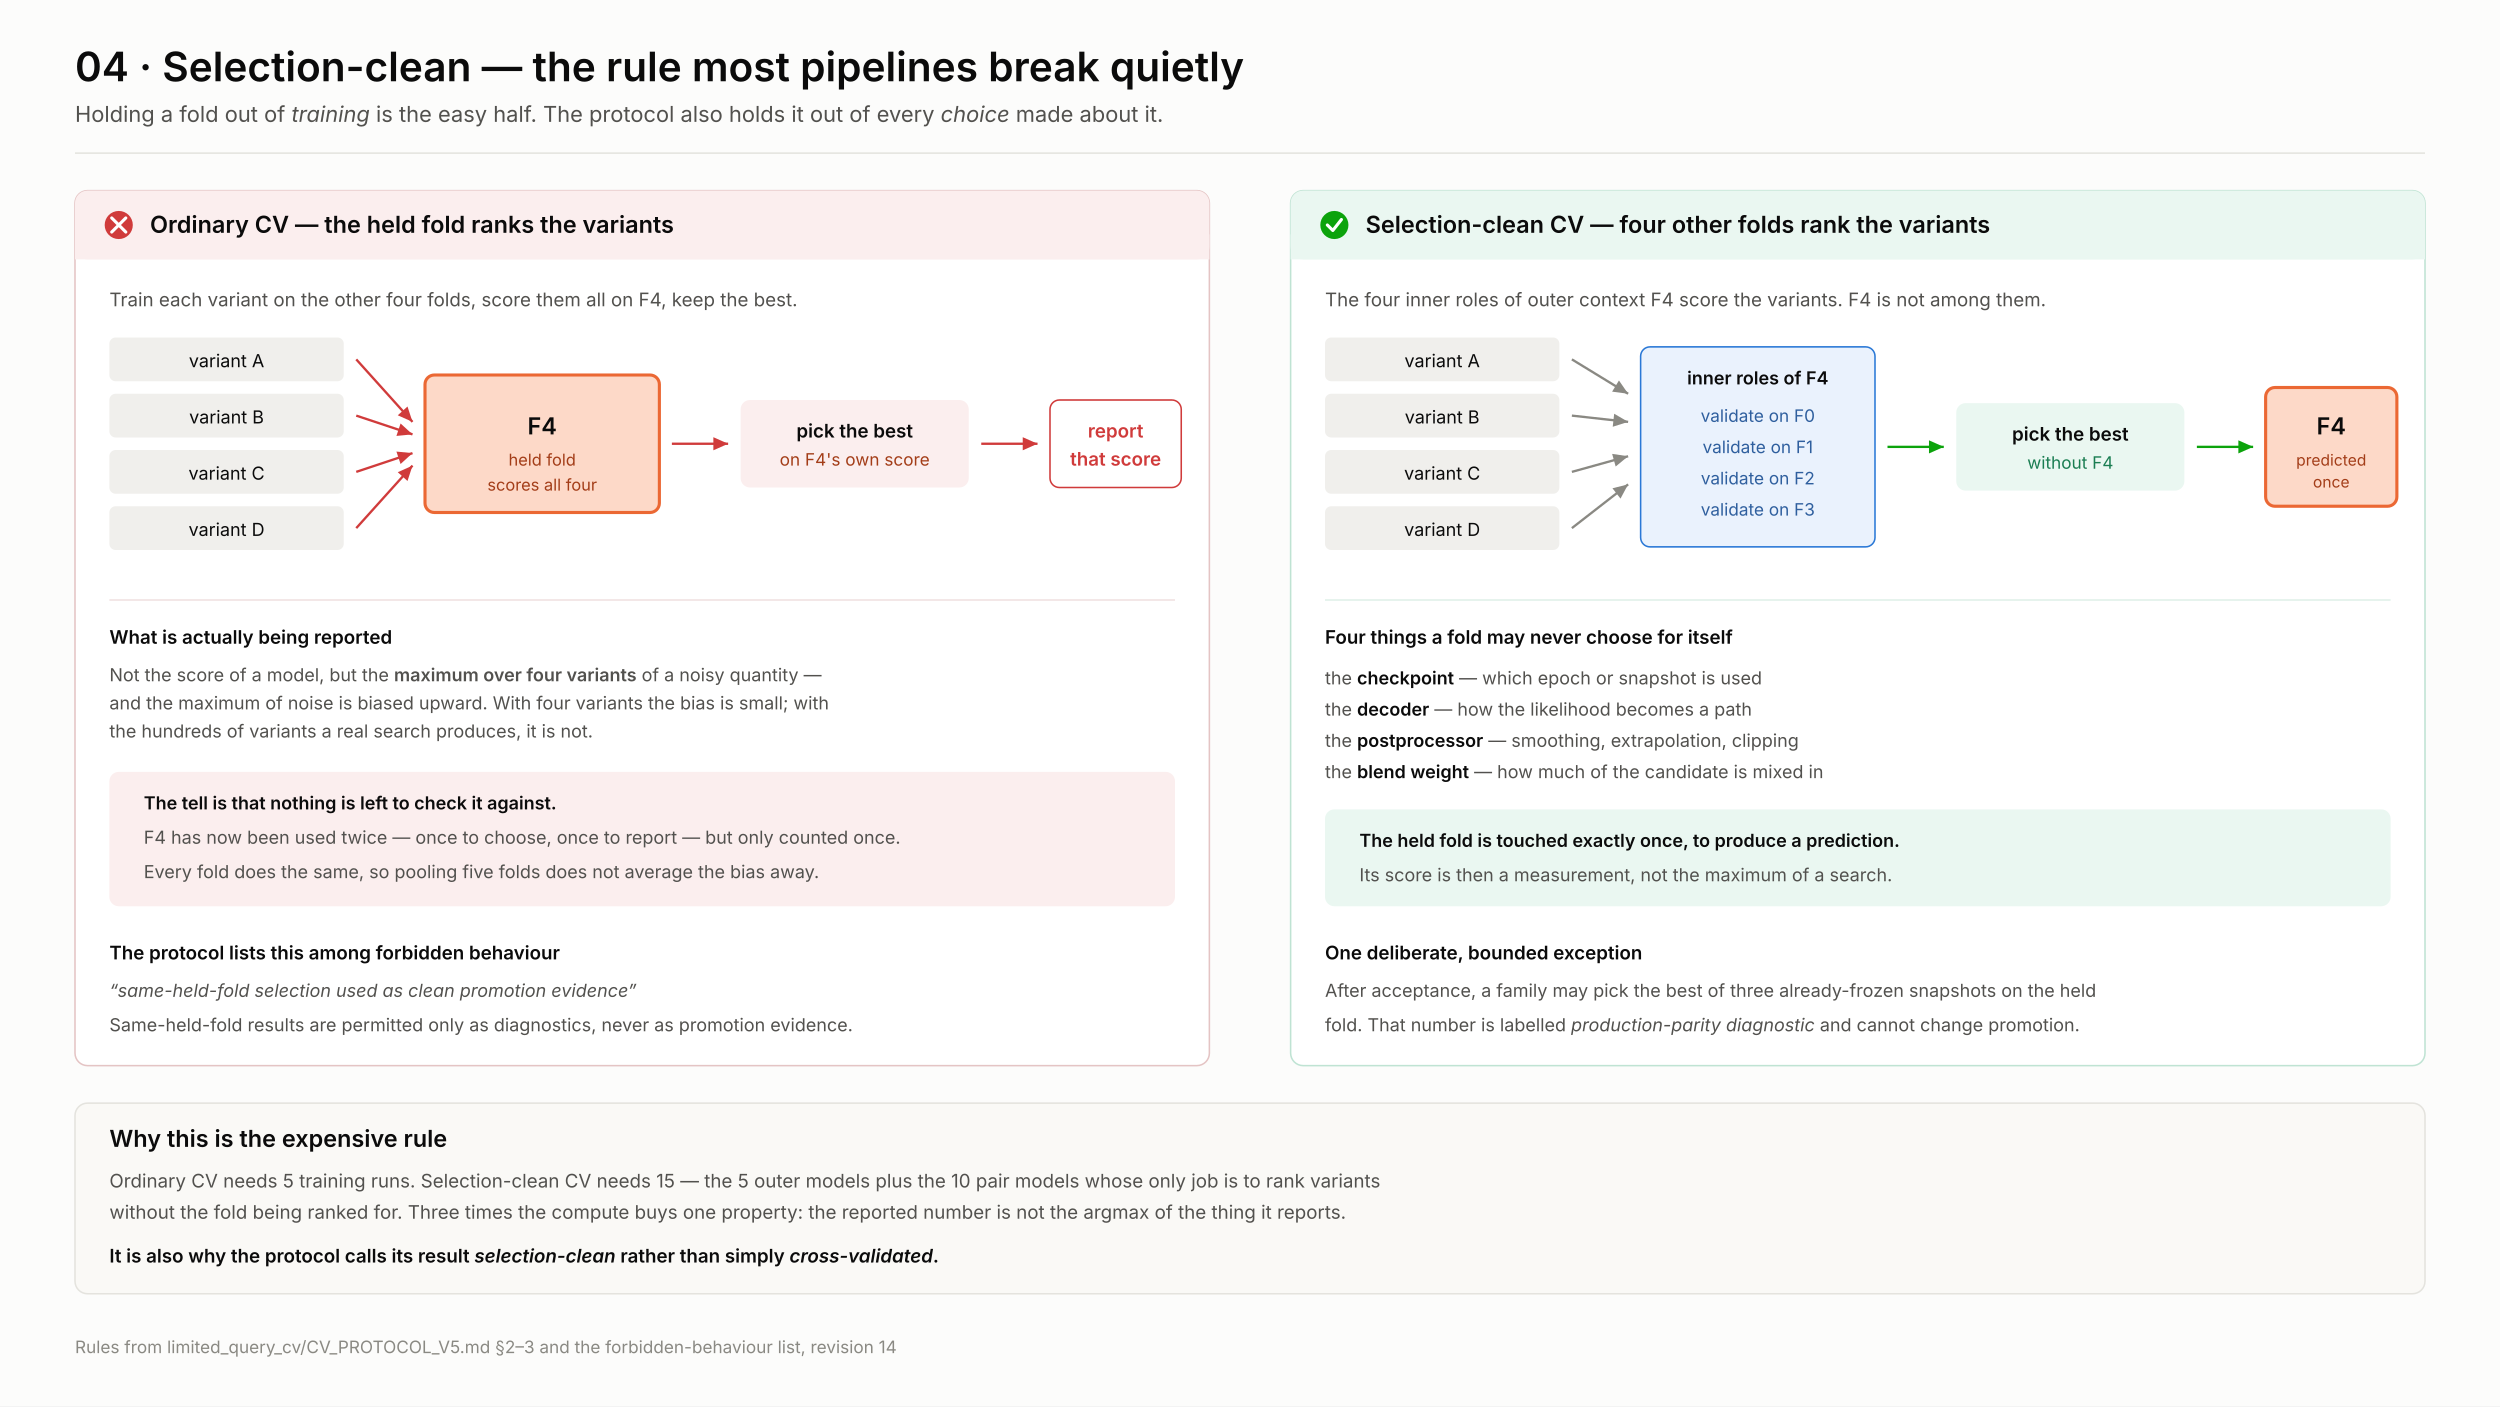
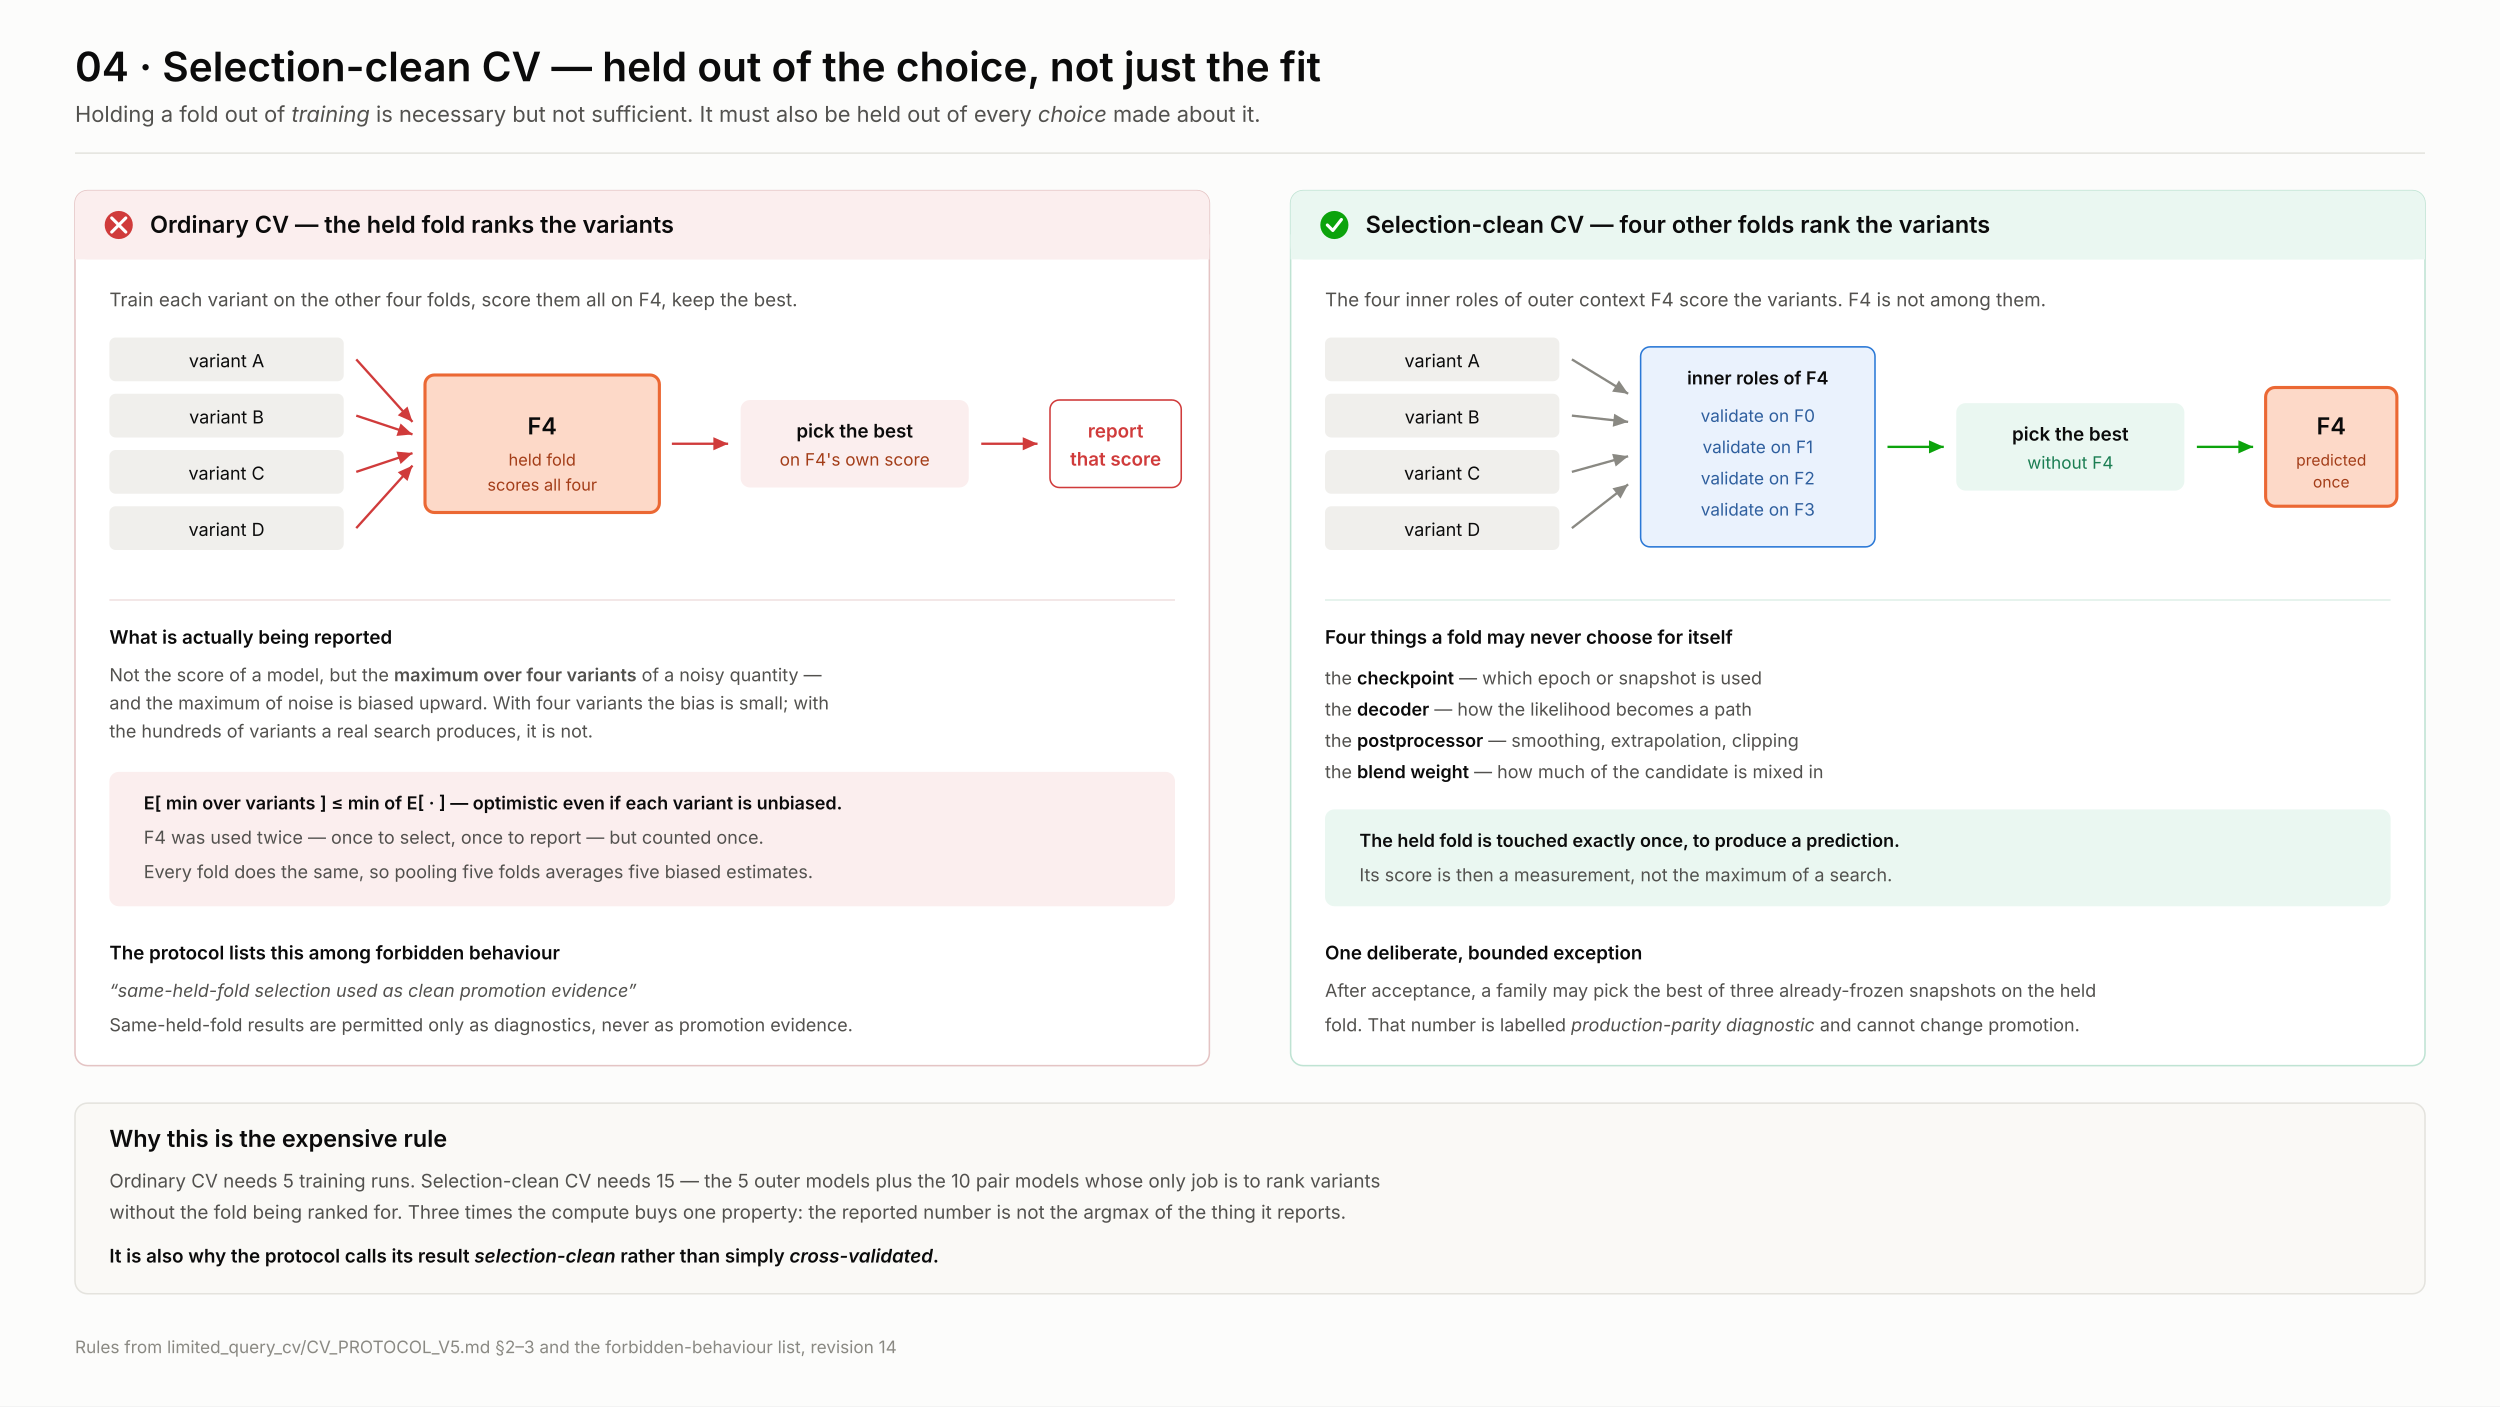
<svg xmlns="http://www.w3.org/2000/svg" viewBox="0 0 1600 900" width="1600" height="900" font-family="Inter, 'Helvetica Neue', Helvetica, Arial, sans-serif">
  <defs>
    <marker id="arrow" viewBox="0 0 10 10" refX="9" refY="5" markerWidth="7" markerHeight="7" orient="auto-start-reverse">
      <path d="M 0 1 L 9 5 L 0 9 z" fill="#8a8983" />
    </marker>
    <marker id="arrowRed" viewBox="0 0 10 10" refX="9" refY="5" markerWidth="7" markerHeight="7" orient="auto-start-reverse">
      <path d="M 0 1 L 9 5 L 0 9 z" fill="#d03b3b" />
    </marker>
    <marker id="arrowGreen" viewBox="0 0 10 10" refX="9" refY="5" markerWidth="7" markerHeight="7" orient="auto-start-reverse">
      <path d="M 0 1 L 9 5 L 0 9 z" fill="#0ca30c" />
    </marker>
  </defs>
  <rect width="1600" height="900" fill="#fcfcfb" />
-   <text x="48" y="52" font-size="26" font-weight="600" fill="#0b0b0b">04 · Selection-clean — the rule most pipelines break quietly</text>
-   <text x="48" y="78" font-size="14" fill="#52514e">Holding a fold out of <tspan font-style="italic">training</tspan> is the easy half. The protocol also holds it out of every <tspan font-style="italic">choice</tspan> made about it.</text>
+   <text x="48" y="52" font-size="26" font-weight="600" fill="#0b0b0b">04 · Selection-clean CV — held out of the choice, not just the fit</text>
+   <text x="48" y="78" font-size="14" fill="#52514e">Holding a fold out of <tspan font-style="italic">training</tspan> is necessary but not sufficient. It must also be held out of every <tspan font-style="italic">choice</tspan> made about it.</text>
  <line x1="48" y1="98" x2="1552" y2="98" stroke="#e4e3de" />
  <rect x="48" y="122" width="726" height="560" rx="8" fill="#ffffff" stroke="#e4c4c4" />
  <rect x="48" y="122" width="726" height="44" rx="8" fill="#fbeeee" />
  <rect x="48" y="150" width="726" height="16" fill="#fbeeee" />
  <circle cx="76" cy="144" r="9" fill="#d03b3b" />
  <path d="M 71.5 139.5 L 80.5 148.5 M 80.5 139.5 L 71.5 148.5" stroke="#ffffff" stroke-width="2" stroke-linecap="round" />
  <text x="96" y="149" font-size="15" font-weight="600" fill="#0b0b0b">Ordinary CV — the held fold ranks the variants</text>
  <text x="70" y="196" font-size="12" fill="#52514e">Train each variant on the other four folds, score them all on F4, keep the best.</text>
  <g font-size="11.5">
    <rect x="70" y="216" width="150" height="28" rx="4" fill="#f0efec" />
    <text x="145" y="235" text-anchor="middle" fill="#0b0b0b">variant A</text>
    <rect x="70" y="252" width="150" height="28" rx="4" fill="#f0efec" />
    <text x="145" y="271" text-anchor="middle" fill="#0b0b0b">variant B</text>
    <rect x="70" y="288" width="150" height="28" rx="4" fill="#f0efec" />
    <text x="145" y="307" text-anchor="middle" fill="#0b0b0b">variant C</text>
    <rect x="70" y="324" width="150" height="28" rx="4" fill="#f0efec" />
    <text x="145" y="343" text-anchor="middle" fill="#0b0b0b">variant D</text>
  </g>
  <line x1="228" y1="230" x2="264" y2="270" stroke="#d03b3b" stroke-width="1.5" marker-end="url(#arrowRed)" />
  <line x1="228" y1="266" x2="264" y2="278" stroke="#d03b3b" stroke-width="1.5" marker-end="url(#arrowRed)" />
  <line x1="228" y1="302" x2="264" y2="290" stroke="#d03b3b" stroke-width="1.5" marker-end="url(#arrowRed)" />
  <line x1="228" y1="338" x2="264" y2="298" stroke="#d03b3b" stroke-width="1.5" marker-end="url(#arrowRed)" />
  <rect x="272" y="240" width="150" height="88" rx="6" fill="#fdd9c8" stroke="#eb6834" stroke-width="2" />
  <text x="347" y="278" font-size="15" font-weight="600" fill="#0b0b0b" text-anchor="middle">F4</text>
  <text x="347" y="298" font-size="10.5" fill="#a33d18" text-anchor="middle">held fold</text>
  <text x="347" y="314" font-size="10.5" fill="#a33d18" text-anchor="middle">scores all four</text>
  <line x1="430" y1="284" x2="466" y2="284" stroke="#d03b3b" stroke-width="1.5" marker-end="url(#arrowRed)" />
  <rect x="474" y="256" width="146" height="56" rx="6" fill="#fbeeee" />
  <text x="547" y="280" font-size="12" font-weight="600" fill="#0b0b0b" text-anchor="middle">pick the best</text>
  <text x="547" y="298" font-size="11" fill="#a33d18" text-anchor="middle">on F4's own score</text>
  <line x1="628" y1="284" x2="664" y2="284" stroke="#d03b3b" stroke-width="1.5" marker-end="url(#arrowRed)" />
  <rect x="672" y="256" width="84" height="56" rx="6" fill="#ffffff" stroke="#d03b3b" />
  <text x="714" y="280" font-size="12" font-weight="600" fill="#d03b3b" text-anchor="middle">report</text>
  <text x="714" y="298" font-size="12" font-weight="600" fill="#d03b3b" text-anchor="middle">that score</text>
  <line x1="70" y1="384" x2="752" y2="384" stroke="#f0e0e0" />
  <text x="70" y="412" font-size="12" font-weight="600" fill="#0b0b0b">What is actually being reported</text>
  <text x="70" y="436" font-size="11.5" fill="#52514e">Not the score of a model, but the <tspan font-weight="600">maximum over four variants</tspan> of a noisy quantity —</text>
  <text x="70" y="454" font-size="11.5" fill="#52514e">and the maximum of noise is biased upward. With four variants the bias is small; with</text>
  <text x="70" y="472" font-size="11.5" fill="#52514e">the hundreds of variants a real search produces, it is not.</text>
  <rect x="70" y="494" width="682" height="86" rx="6" fill="#fbeeee" />
-   <text x="92" y="518" font-size="11.5" font-weight="600" fill="#0b0b0b">The tell is that nothing is left to check it against.</text>
-   <text x="92" y="540" font-size="11.5" fill="#52514e">F4 has now been used twice — once to choose, once to report — but only counted once.</text>
-   <text x="92" y="562" font-size="11.5" fill="#52514e">Every fold does the same, so pooling five folds does not average the bias away.</text>
+   <text x="92" y="518" font-size="11.5" font-weight="600" fill="#0b0b0b">E[ min over variants ] ≤ min of E[ · ] — optimistic even if each variant is unbiased.</text>
+   <text x="92" y="540" font-size="11.5" fill="#52514e">F4 was used twice — once to select, once to report — but counted once.</text>
+   <text x="92" y="562" font-size="11.5" fill="#52514e">Every fold does the same, so pooling five folds averages five biased estimates.</text>
  <text x="70" y="614" font-size="12" font-weight="600" fill="#0b0b0b">The protocol lists this among forbidden behaviour</text>
  <text x="70" y="638" font-size="11.5" font-style="italic" fill="#52514e">“same-held-fold selection used as clean promotion evidence”</text>
  <text x="70" y="660" font-size="11.5" fill="#52514e">Same-held-fold results are permitted only as diagnostics, never as promotion evidence.</text>
  <rect x="826" y="122" width="726" height="560" rx="8" fill="#ffffff" stroke="#bfe3d3" />
  <rect x="826" y="122" width="726" height="44" rx="8" fill="#eaf7f1" />
  <rect x="826" y="150" width="726" height="16" fill="#eaf7f1" />
  <circle cx="854" cy="144" r="9" fill="#0ca30c" />
  <path d="M 849.5 144 L 853 147.5 L 858.5 140.5" fill="none" stroke="#ffffff" stroke-width="2" stroke-linecap="round" stroke-linejoin="round" />
  <text x="874" y="149" font-size="15" font-weight="600" fill="#0b0b0b">Selection-clean CV — four other folds rank the variants</text>
  <text x="848" y="196" font-size="12" fill="#52514e">The four inner roles of outer context F4 score the variants. F4 is not among them.</text>
  <g font-size="11.5">
    <rect x="848" y="216" width="150" height="28" rx="4" fill="#f0efec" />
    <text x="923" y="235" text-anchor="middle" fill="#0b0b0b">variant A</text>
    <rect x="848" y="252" width="150" height="28" rx="4" fill="#f0efec" />
    <text x="923" y="271" text-anchor="middle" fill="#0b0b0b">variant B</text>
    <rect x="848" y="288" width="150" height="28" rx="4" fill="#f0efec" />
    <text x="923" y="307" text-anchor="middle" fill="#0b0b0b">variant C</text>
    <rect x="848" y="324" width="150" height="28" rx="4" fill="#f0efec" />
    <text x="923" y="343" text-anchor="middle" fill="#0b0b0b">variant D</text>
  </g>
  <line x1="1006" y1="230" x2="1042" y2="252" stroke="#8a8983" stroke-width="1.5" marker-end="url(#arrow)" />
  <line x1="1006" y1="266" x2="1042" y2="270" stroke="#8a8983" stroke-width="1.5" marker-end="url(#arrow)" />
  <line x1="1006" y1="302" x2="1042" y2="292" stroke="#8a8983" stroke-width="1.5" marker-end="url(#arrow)" />
  <line x1="1006" y1="338" x2="1042" y2="310" stroke="#8a8983" stroke-width="1.5" marker-end="url(#arrow)" />
  <rect x="1050" y="222" width="150" height="128" rx="6" fill="#eaf2fd" stroke="#2a78d6" />
  <text x="1125" y="246" font-size="11.5" font-weight="600" fill="#0b0b0b" text-anchor="middle">inner roles of F4</text>
  <g font-size="11" fill="#2f5f9e" text-anchor="middle">
    <text x="1125" y="270">validate on F0</text>
    <text x="1125" y="290">validate on F1</text>
    <text x="1125" y="310">validate on F2</text>
    <text x="1125" y="330">validate on F3</text>
  </g>
  <line x1="1208" y1="286" x2="1244" y2="286" stroke="#0ca30c" stroke-width="1.5" marker-end="url(#arrowGreen)" />
  <rect x="1252" y="258" width="146" height="56" rx="6" fill="#eaf7f1" />
  <text x="1325" y="282" font-size="12" font-weight="600" fill="#0b0b0b" text-anchor="middle">pick the best</text>
  <text x="1325" y="300" font-size="11" fill="#1a7d52" text-anchor="middle">without F4</text>
  <line x1="1406" y1="286" x2="1442" y2="286" stroke="#0ca30c" stroke-width="1.5" marker-end="url(#arrowGreen)" />
  <rect x="1450" y="248" width="84" height="76" rx="6" fill="#fdd9c8" stroke="#eb6834" stroke-width="2" />
  <text x="1492" y="278" font-size="15" font-weight="600" fill="#0b0b0b" text-anchor="middle">F4</text>
  <text x="1492" y="298" font-size="10" fill="#a33d18" text-anchor="middle">predicted</text>
  <text x="1492" y="312" font-size="10" fill="#a33d18" text-anchor="middle">once</text>
  <line x1="848" y1="384" x2="1530" y2="384" stroke="#dff0e8" />
  <text x="848" y="412" font-size="12" font-weight="600" fill="#0b0b0b">Four things a fold may never choose for itself</text>
  <g font-size="11.5" fill="#52514e">
    <text x="848" y="438">the <tspan font-weight="600" fill="#0b0b0b">checkpoint</tspan> — which epoch or snapshot is used</text>
    <text x="848" y="458">the <tspan font-weight="600" fill="#0b0b0b">decoder</tspan> — how the likelihood becomes a path</text>
    <text x="848" y="478">the <tspan font-weight="600" fill="#0b0b0b">postprocessor</tspan> — smoothing, extrapolation, clipping</text>
    <text x="848" y="498">the <tspan font-weight="600" fill="#0b0b0b">blend weight</tspan> — how much of the candidate is mixed in</text>
  </g>
  <rect x="848" y="518" width="682" height="62" rx="6" fill="#eaf7f1" />
  <text x="870" y="542" font-size="11.5" font-weight="600" fill="#0b0b0b">The held fold is touched exactly once, to produce a prediction.</text>
  <text x="870" y="564" font-size="11.5" fill="#52514e">Its score is then a measurement, not the maximum of a search.</text>
  <text x="848" y="614" font-size="12" font-weight="600" fill="#0b0b0b">One deliberate, bounded exception</text>
  <text x="848" y="638" font-size="11.5" fill="#52514e">After acceptance, a family may pick the best of three already-frozen snapshots on the held</text>
  <text x="848" y="660" font-size="11.5" fill="#52514e">fold. That number is labelled <tspan font-style="italic">production-parity diagnostic</tspan> and cannot change promotion.</text>
  <rect x="48" y="706" width="1504" height="122" rx="8" fill="#faf9f6" stroke="#e4e3de" />
  <text x="70" y="734" font-size="15" font-weight="600" fill="#0b0b0b">Why this is the expensive rule</text>
  <text x="70" y="760" font-size="12" fill="#52514e">Ordinary CV needs 5 training runs. Selection-clean CV needs 15 — the 5 outer models plus the 10 pair models whose only job is to rank variants</text>
  <text x="70" y="780" font-size="12" fill="#52514e">without the fold being ranked for. Three times the compute buys one property: the reported number is not the argmax of the thing it reports.</text>
  <text x="70" y="808" font-size="12" font-weight="600" fill="#0b0b0b">It is also why the protocol calls its result <tspan font-style="italic">selection-clean</tspan> rather than simply <tspan font-style="italic">cross-validated</tspan>.</text>
  <text x="48" y="866" font-size="11" fill="#8a8983">Rules from limited_query_cv/CV_PROTOCOL_V5.md §2–3 and the forbidden-behaviour list, revision 14</text>
</svg>
